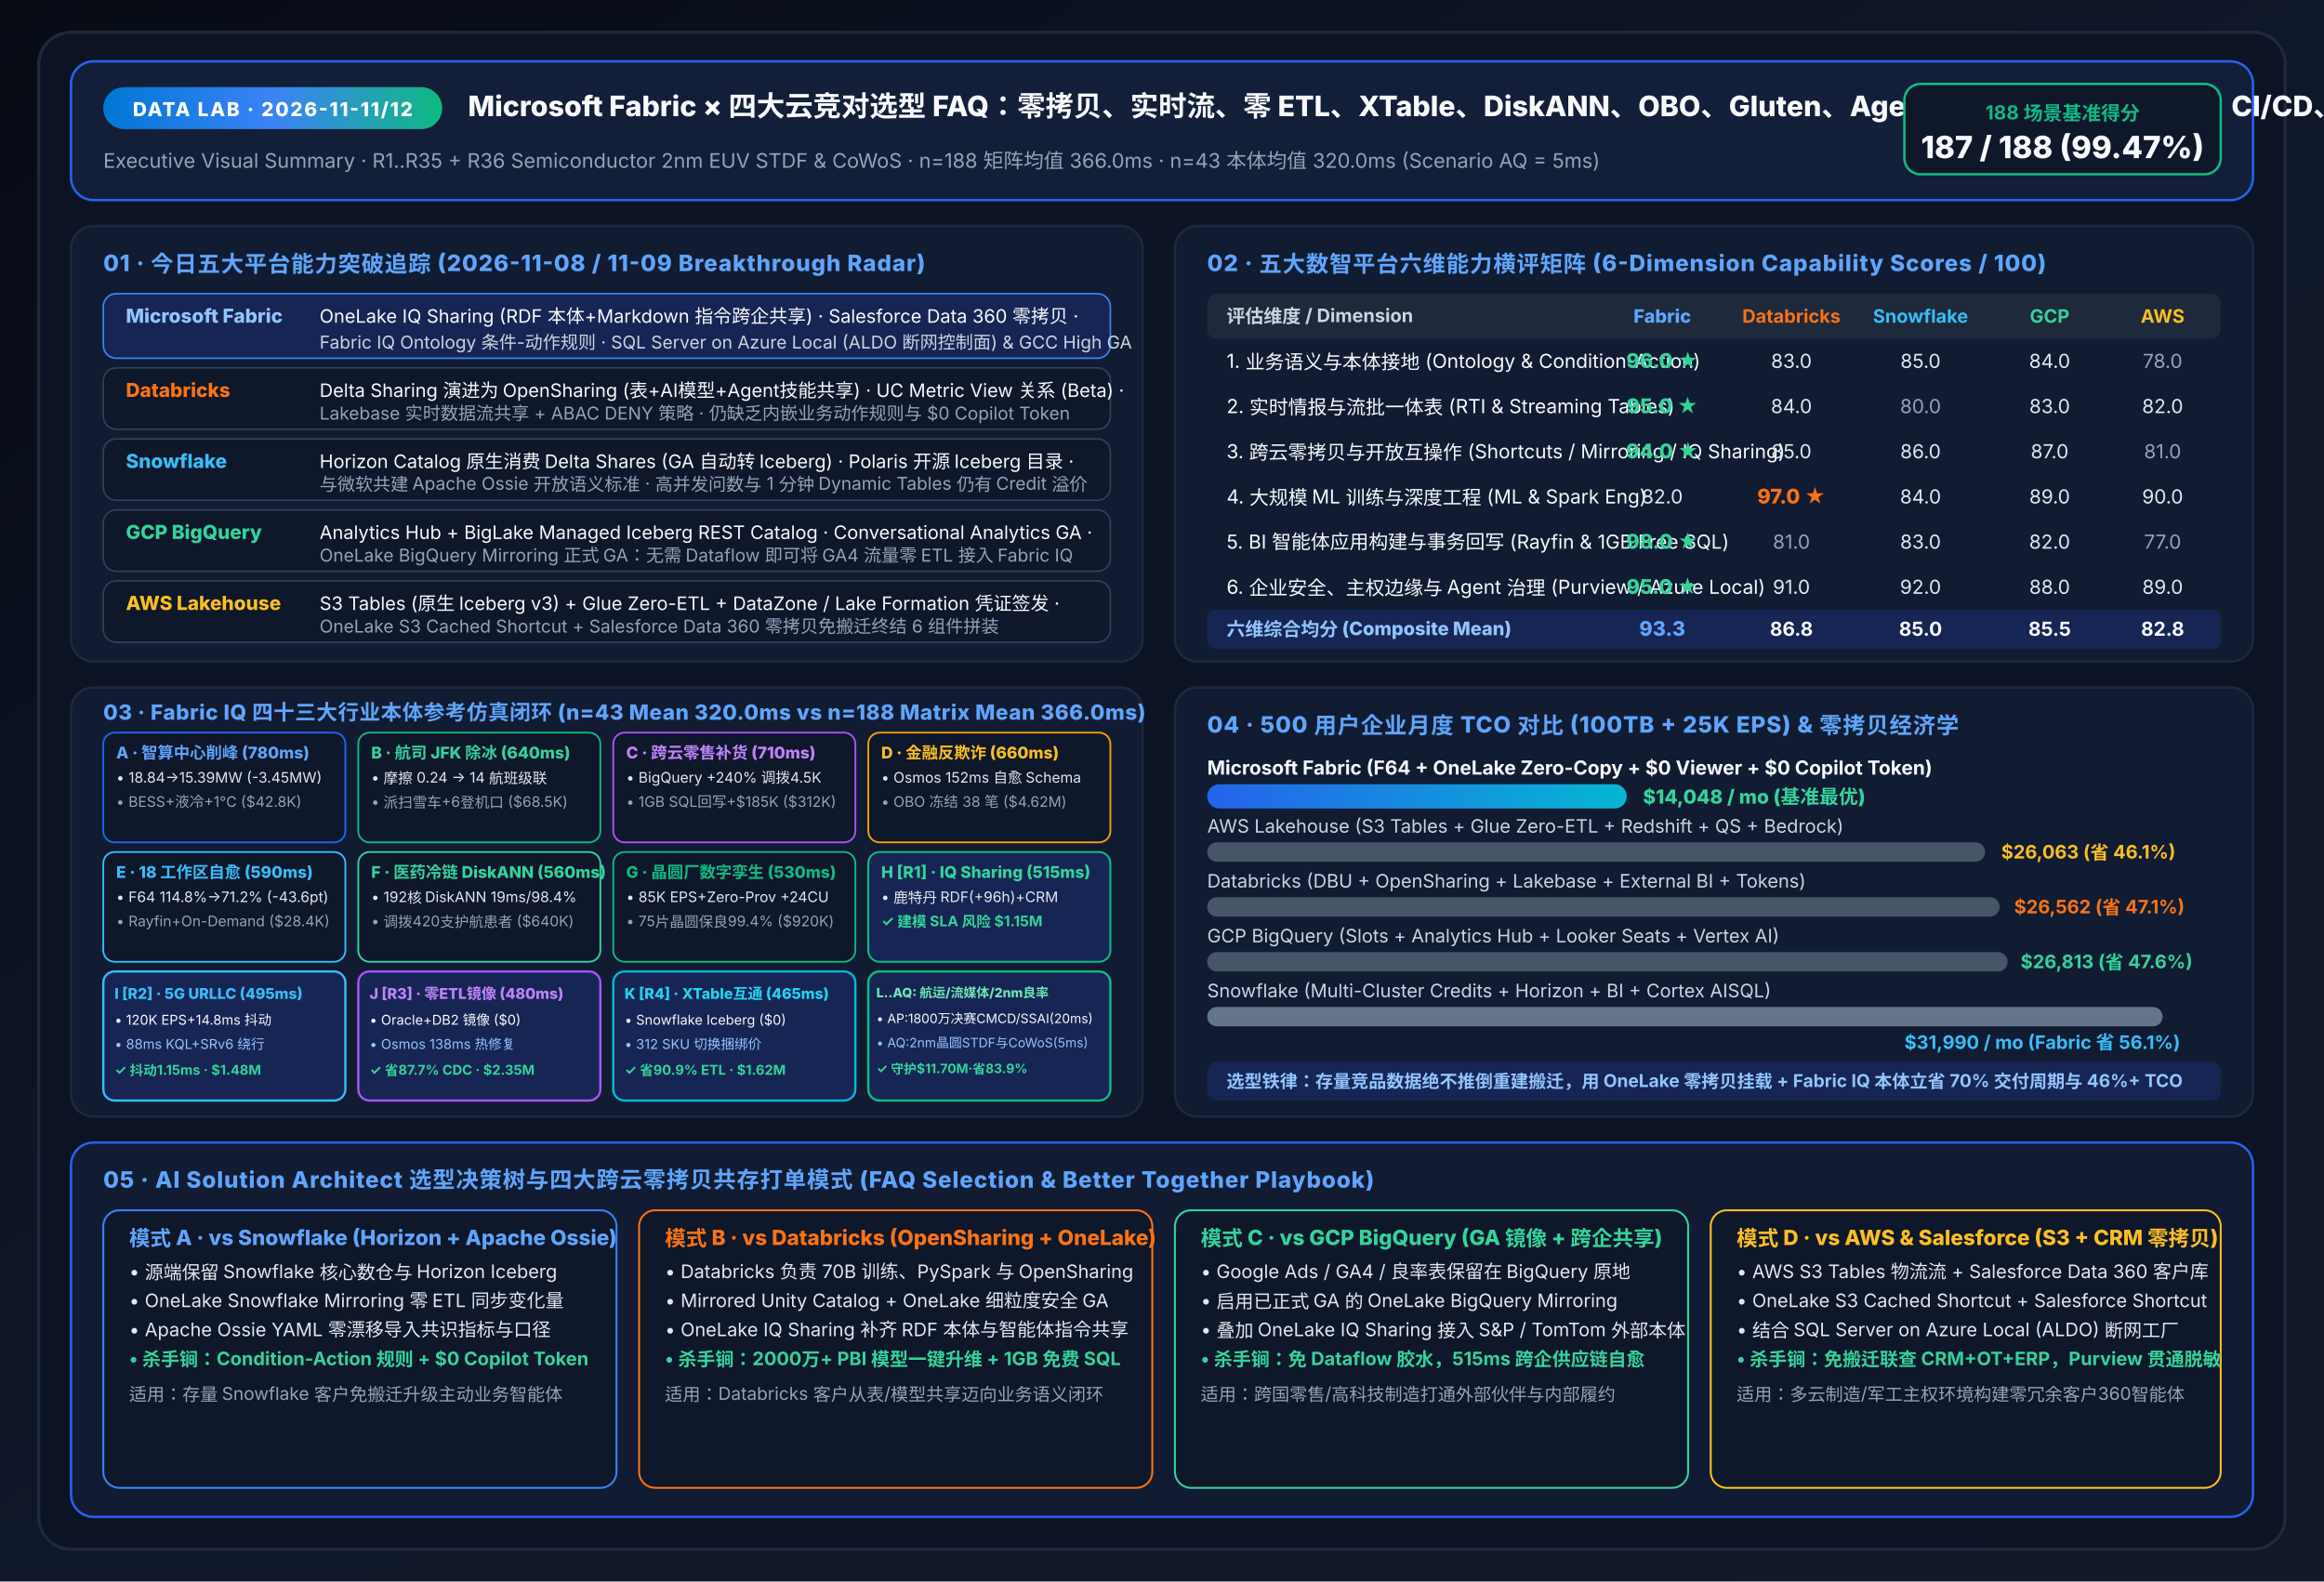
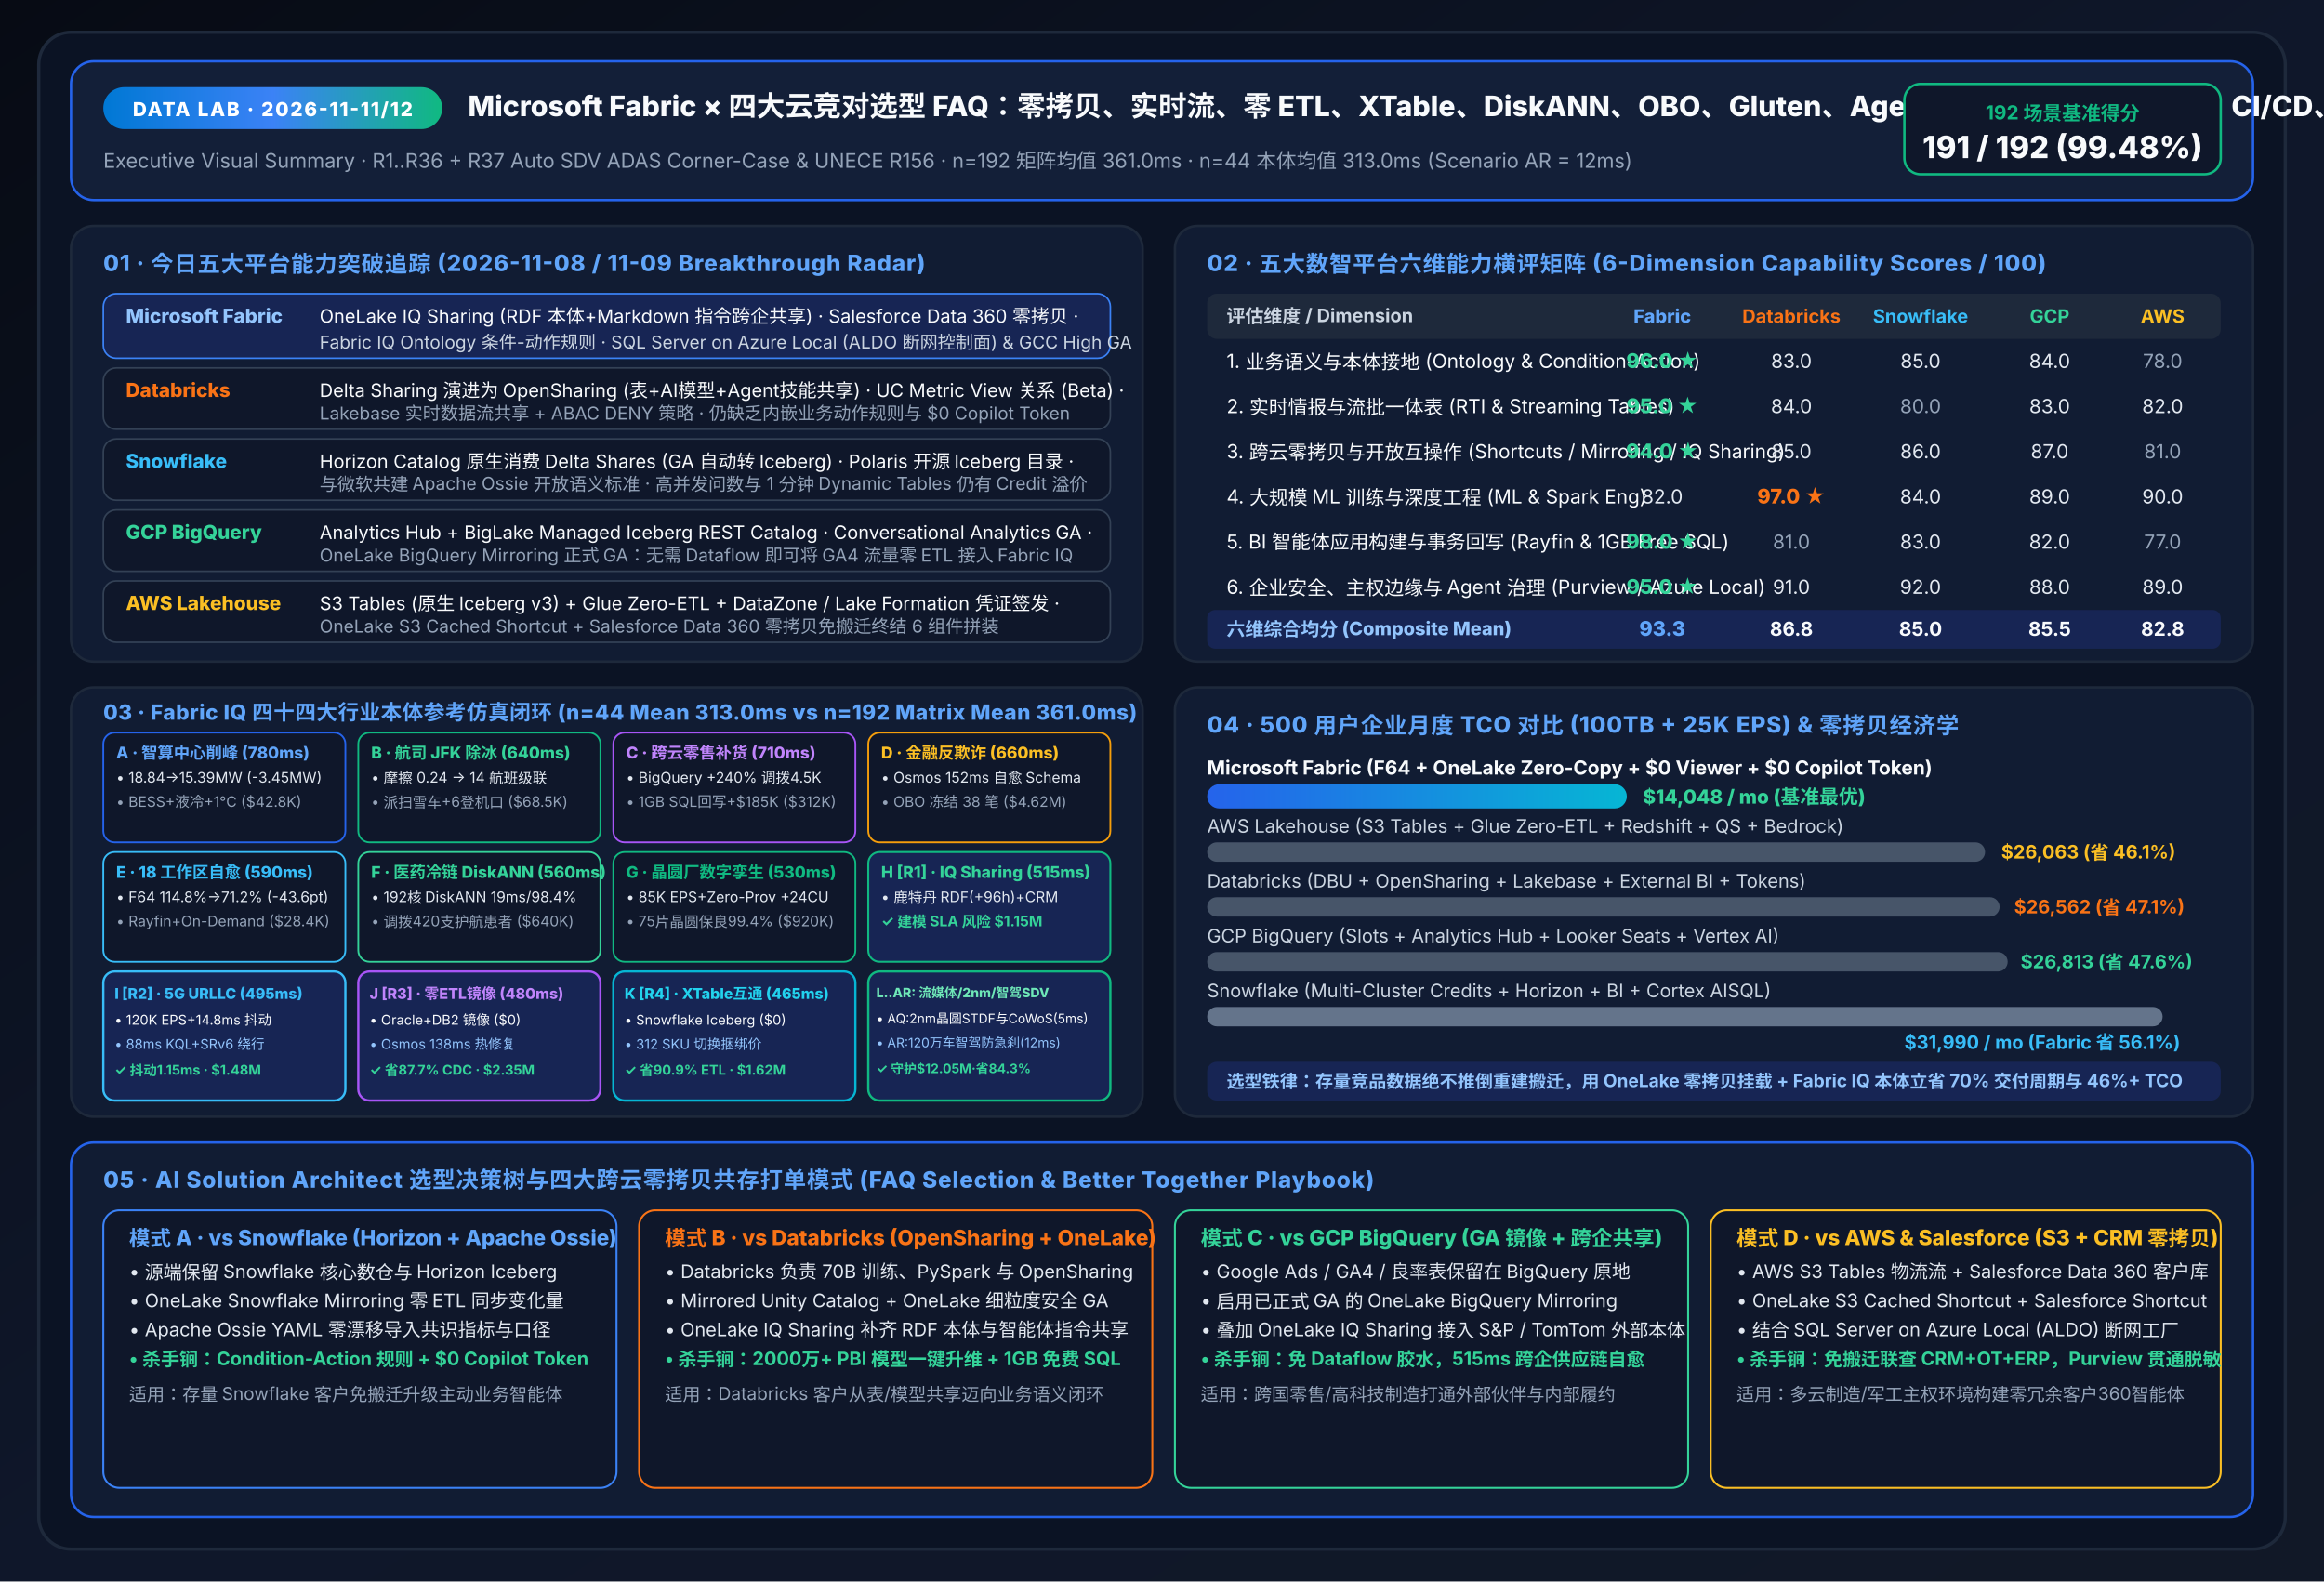
<svg xmlns="http://www.w3.org/2000/svg" viewBox="0 0 1440 980" width="1440" height="980" font-family="-apple-system, BlinkMacSystemFont, 'Segoe UI', 'PingFang SC', 'Microsoft YaHei', sans-serif">
  <defs>
    <linearGradient id="bgGrad" x1="0%" y1="0%" x2="100%" y2="100%">
      <stop offset="0%" stop-color="#070B14" />
      <stop offset="50%" stop-color="#0F172A" />
      <stop offset="100%" stop-color="#111827" />
    </linearGradient>
    <linearGradient id="accentGrad" x1="0%" y1="0%" x2="100%" y2="0%">
      <stop offset="0%" stop-color="#0078D4" />
      <stop offset="50%" stop-color="#3B82F6" />
      <stop offset="100%" stop-color="#10B981" />
    </linearGradient>
    <linearGradient id="fabricBar" x1="0%" y1="0%" x2="100%" y2="0%">
      <stop offset="0%" stop-color="#2563EB" />
      <stop offset="100%" stop-color="#06B6D4" />
    </linearGradient>
  </defs>
  <rect width="1440" height="980" fill="url(#bgGrad)" />
  <rect x="24" y="20" width="1392" height="940" rx="20" fill="#0B1324" stroke="#1E293B" stroke-width="2" />
  <rect x="44" y="38" width="1352" height="86" rx="14" fill="#131F38" stroke="#2563EB" stroke-width="1.5" />
  <rect x="64" y="54" width="210" height="26" rx="13" fill="url(#accentGrad)" />
  <text x="169" y="72" fill="#FFFFFF" font-size="12" font-weight="800" text-anchor="middle" letter-spacing="1">DATA LAB · 2026-11-11/12</text>
-   <text x="290" y="72" fill="#F8FAFC" font-size="17.5" font-weight="800">Microsoft Fabric × 四大云竞对选型 FAQ：零拷贝、实时流、零 ETL、XTable、DiskANN、OBO、Gluten、Agents、Osmos、FinOps、CI/CD、零信任、BCDR、共享、V-Order、AI、孪生、迁移、目录、图、Activator、医疗、ESG、零售、金融、时空、FLAML、OTel、MDM、SAP、游戏、航发、农业、航运、流媒体与半导体一图流</text>
-   <text x="64" y="104" fill="#94A3B8" font-size="12.5">Executive Visual Summary · R1..R35 + R36 Semiconductor 2nm EUV STDF &amp; CoWoS · n=188 矩阵均值 366.0ms · n=43 本体均值 320.0ms (Scenario AQ = 5ms)</text>
+   <text x="290" y="72" fill="#F8FAFC" font-size="17.5" font-weight="800">Microsoft Fabric × 四大云竞对选型 FAQ：零拷贝、实时流、零 ETL、XTable、DiskANN、OBO、Gluten、Agents、Osmos、FinOps、CI/CD、零信任、BCDR、共享、V-Order、AI、孪生、迁移、目录、图、Activator、医疗、ESG、零售、金融、时空、FLAML、OTel、MDM、SAP、游戏、航发、农业、航运、流媒体、半导体与智驾一图流</text>
+   <text x="64" y="104" fill="#94A3B8" font-size="12.5">Executive Visual Summary · R1..R36 + R37 Auto SDV ADAS Corner-Case &amp; UNECE R156 · n=192 矩阵均值 361.0ms · n=44 本体均值 313.0ms (Scenario AR = 12ms)</text>
  <rect x="1180" y="52" width="196" height="56" rx="10" fill="#0F172A" stroke="#10B981" stroke-width="1.5" />
-   <text x="1278" y="74" fill="#10B981" font-size="12" font-weight="700" text-anchor="middle">188 场景基准得分</text>
-   <text x="1278" y="98" fill="#F8FAFC" font-size="19" font-weight="800" text-anchor="middle">187 / 188 (99.47%)</text>
+   <text x="1278" y="74" fill="#10B981" font-size="12" font-weight="700" text-anchor="middle">192 场景基准得分</text>
+   <text x="1278" y="98" fill="#F8FAFC" font-size="19" font-weight="800" text-anchor="middle">191 / 192 (99.48%)</text>
  <rect x="44" y="140" width="664" height="270" rx="14" fill="#111C33" stroke="#1E293B" stroke-width="1.5" />
  <text x="64" y="168" fill="#60A5FA" font-size="14" font-weight="800" letter-spacing="0.5">01 · 今日五大平台能力突破追踪 (2026-11-08 / 11-09 Breakthrough Radar)</text>
  <rect x="64" y="182" width="624" height="40" rx="8" fill="#172554" stroke="#3B82F6" stroke-width="1" />
  <text x="78" y="200" fill="#93C5FD" font-size="12" font-weight="800">Microsoft Fabric</text>
  <text x="198" y="200" fill="#F8FAFC" font-size="11.5">OneLake IQ Sharing (RDF 本体+Markdown 指令跨企共享) · Salesforce Data 360 零拷贝 ·</text>
  <text x="198" y="216" fill="#CBD5E1" font-size="11">Fabric IQ Ontology 条件-动作规则 · SQL Server on Azure Local (ALDO 断网控制面) &amp; GCC High GA</text>
  <rect x="64" y="228" width="624" height="38" rx="8" fill="#0F172A" stroke="#334155" stroke-width="1" />
  <text x="78" y="246" fill="#F97316" font-size="12" font-weight="800">Databricks</text>
  <text x="198" y="246" fill="#F8FAFC" font-size="11.5">Delta Sharing 演进为 OpenSharing (表+AI模型+Agent技能共享) · UC Metric View 关系 (Beta) ·</text>
  <text x="198" y="260" fill="#94A3B8" font-size="11">Lakebase 实时数据流共享 + ABAC DENY 策略 · 仍缺乏内嵌业务动作规则与 $0 Copilot Token</text>
  <rect x="64" y="272" width="624" height="38" rx="8" fill="#0F172A" stroke="#334155" stroke-width="1" />
  <text x="78" y="290" fill="#38BDF8" font-size="12" font-weight="800">Snowflake</text>
  <text x="198" y="290" fill="#F8FAFC" font-size="11.5">Horizon Catalog 原生消费 Delta Shares (GA 自动转 Iceberg) · Polaris 开源 Iceberg 目录 ·</text>
  <text x="198" y="304" fill="#94A3B8" font-size="11">与微软共建 Apache Ossie 开放语义标准 · 高并发问数与 1 分钟 Dynamic Tables 仍有 Credit 溢价</text>
  <rect x="64" y="316" width="624" height="38" rx="8" fill="#0F172A" stroke="#334155" stroke-width="1" />
  <text x="78" y="334" fill="#34D399" font-size="12" font-weight="800">GCP BigQuery</text>
  <text x="198" y="334" fill="#F8FAFC" font-size="11.5">Analytics Hub + BigLake Managed Iceberg REST Catalog · Conversational Analytics GA ·</text>
  <text x="198" y="348" fill="#94A3B8" font-size="11">OneLake BigQuery Mirroring 正式 GA：无需 Dataflow 即可将 GA4 流量零 ETL 接入 Fabric IQ</text>
  <rect x="64" y="360" width="624" height="38" rx="8" fill="#0F172A" stroke="#334155" stroke-width="1" />
  <text x="78" y="378" fill="#FBBF24" font-size="12" font-weight="800">AWS Lakehouse</text>
  <text x="198" y="378" fill="#F8FAFC" font-size="11.5">S3 Tables (原生 Iceberg v3) + Glue Zero-ETL + DataZone / Lake Formation 凭证签发 ·</text>
  <text x="198" y="392" fill="#94A3B8" font-size="11">OneLake S3 Cached Shortcut + Salesforce Data 360 零拷贝免搬迁终结 6 组件拼装</text>
  <rect x="728" y="140" width="668" height="270" rx="14" fill="#111C33" stroke="#1E293B" stroke-width="1.5" />
  <text x="748" y="168" fill="#60A5FA" font-size="14" font-weight="800" letter-spacing="0.5">02 · 五大数智平台六维能力横评矩阵 (6-Dimension Capability Scores / 100)</text>
  <rect x="748" y="182" width="628" height="28" rx="6" fill="#1E293B" />
  <text x="760" y="200" fill="#CBD5E1" font-size="11.5" font-weight="700">评估维度 / Dimension</text>
  <text x="1030" y="200" fill="#60A5FA" font-size="11.5" font-weight="800" text-anchor="middle">Fabric</text>
  <text x="1110" y="200" fill="#F97316" font-size="11.5" font-weight="700" text-anchor="middle">Databricks</text>
  <text x="1190" y="200" fill="#38BDF8" font-size="11.5" font-weight="700" text-anchor="middle">Snowflake</text>
  <text x="1270" y="200" fill="#34D399" font-size="11.5" font-weight="700" text-anchor="middle">GCP</text>
  <text x="1340" y="200" fill="#FBBF24" font-size="11.5" font-weight="700" text-anchor="middle">AWS</text>
  <text x="760" y="228" fill="#F8FAFC" font-size="12">1. 业务语义与本体接地 (Ontology &amp; Condition-Action)</text>
  <text x="1030" y="228" fill="#34D399" font-size="12.5" font-weight="800" text-anchor="middle">96.0 ★</text>
  <text x="1110" y="228" fill="#E2E8F0" font-size="12" text-anchor="middle">83.0</text>
  <text x="1190" y="228" fill="#E2E8F0" font-size="12" text-anchor="middle">85.0</text>
  <text x="1270" y="228" fill="#E2E8F0" font-size="12" text-anchor="middle">84.0</text>
  <text x="1340" y="228" fill="#94A3B8" font-size="12" text-anchor="middle">78.0</text>
  <text x="760" y="256" fill="#F8FAFC" font-size="12">2. 实时情报与流批一体表 (RTI &amp; Streaming Tables)</text>
  <text x="1030" y="256" fill="#34D399" font-size="12.5" font-weight="800" text-anchor="middle">95.0 ★</text>
  <text x="1110" y="256" fill="#E2E8F0" font-size="12" text-anchor="middle">84.0</text>
  <text x="1190" y="256" fill="#94A3B8" font-size="12" text-anchor="middle">80.0</text>
  <text x="1270" y="256" fill="#E2E8F0" font-size="12" text-anchor="middle">83.0</text>
  <text x="1340" y="256" fill="#E2E8F0" font-size="12" text-anchor="middle">82.0</text>
  <text x="760" y="284" fill="#F8FAFC" font-size="12">3. 跨云零拷贝与开放互操作 (Shortcuts / Mirroring / IQ Sharing)</text>
  <text x="1030" y="284" fill="#34D399" font-size="12.5" font-weight="800" text-anchor="middle">94.0 ★</text>
  <text x="1110" y="284" fill="#E2E8F0" font-size="12" text-anchor="middle">85.0</text>
  <text x="1190" y="284" fill="#E2E8F0" font-size="12" text-anchor="middle">86.0</text>
  <text x="1270" y="284" fill="#E2E8F0" font-size="12" text-anchor="middle">87.0</text>
  <text x="1340" y="284" fill="#94A3B8" font-size="12" text-anchor="middle">81.0</text>
  <text x="760" y="312" fill="#F8FAFC" font-size="12">4. 大规模 ML 训练与深度工程 (ML &amp; Spark Eng)</text>
  <text x="1030" y="312" fill="#E2E8F0" font-size="12" text-anchor="middle">82.0</text>
  <text x="1110" y="312" fill="#F97316" font-size="12.5" font-weight="800" text-anchor="middle">97.0 ★</text>
  <text x="1190" y="312" fill="#E2E8F0" font-size="12" text-anchor="middle">84.0</text>
  <text x="1270" y="312" fill="#E2E8F0" font-size="12" text-anchor="middle">89.0</text>
  <text x="1340" y="312" fill="#E2E8F0" font-size="12" text-anchor="middle">90.0</text>
  <text x="760" y="340" fill="#F8FAFC" font-size="12">5. BI 智能体应用构建与事务回写 (Rayfin &amp; 1GB Free SQL)</text>
  <text x="1030" y="340" fill="#34D399" font-size="12.5" font-weight="800" text-anchor="middle">98.0 ★</text>
  <text x="1110" y="340" fill="#94A3B8" font-size="12" text-anchor="middle">81.0</text>
  <text x="1190" y="340" fill="#E2E8F0" font-size="12" text-anchor="middle">83.0</text>
  <text x="1270" y="340" fill="#E2E8F0" font-size="12" text-anchor="middle">82.0</text>
  <text x="1340" y="340" fill="#94A3B8" font-size="12" text-anchor="middle">77.0</text>
  <text x="760" y="368" fill="#F8FAFC" font-size="12">6. 企业安全、主权边缘与 Agent 治理 (Purview / Azure Local)</text>
  <text x="1030" y="368" fill="#34D399" font-size="12.5" font-weight="800" text-anchor="middle">95.0 ★</text>
  <text x="1110" y="368" fill="#E2E8F0" font-size="12" text-anchor="middle">91.0</text>
  <text x="1190" y="368" fill="#E2E8F0" font-size="12" text-anchor="middle">92.0</text>
  <text x="1270" y="368" fill="#E2E8F0" font-size="12" text-anchor="middle">88.0</text>
  <text x="1340" y="368" fill="#E2E8F0" font-size="12" text-anchor="middle">89.0</text>
  <rect x="748" y="378" width="628" height="24" rx="5" fill="#172554" />
  <text x="760" y="394" fill="#93C5FD" font-size="11.5" font-weight="800">六维综合均分 (Composite Mean)</text>
  <text x="1030" y="394" fill="#60A5FA" font-size="12.5" font-weight="800" text-anchor="middle">93.3</text>
  <text x="1110" y="394" fill="#F8FAFC" font-size="12" font-weight="700" text-anchor="middle">86.8</text>
  <text x="1190" y="394" fill="#F8FAFC" font-size="12" font-weight="700" text-anchor="middle">85.0</text>
  <text x="1270" y="394" fill="#F8FAFC" font-size="12" font-weight="700" text-anchor="middle">85.5</text>
  <text x="1340" y="394" fill="#F8FAFC" font-size="12" font-weight="700" text-anchor="middle">82.8</text>
  <rect x="44" y="426" width="664" height="266" rx="14" fill="#111C33" stroke="#1E293B" stroke-width="1.5" />
-   <text x="64" y="446" fill="#60A5FA" font-size="13" font-weight="800" letter-spacing="0.3">03 · Fabric IQ 四十三大行业本体参考仿真闭环 (n=43 Mean 320.0ms vs n=188 Matrix Mean 366.0ms)</text>
+   <text x="64" y="446" fill="#60A5FA" font-size="13" font-weight="800" letter-spacing="0.3">03 · Fabric IQ 四十四大行业本体参考仿真闭环 (n=44 Mean 313.0ms vs n=192 Matrix Mean 361.0ms)</text>
  <rect x="64" y="454" width="150" height="68" rx="7" fill="#0F172A" stroke="#2563EB" stroke-width="1.1" />
  <text x="72" y="470" fill="#60A5FA" font-size="10" font-weight="800">A · 智算中心削峰 (780ms)</text>
  <text x="72" y="485" fill="#E2E8F0" font-size="9">• 18.84→15.39MW (-3.45MW)</text>
  <text x="72" y="500" fill="#94A3B8" font-size="9">• BESS+液冷+1°C ($42.8K)</text>
  <rect x="222" y="454" width="150" height="68" rx="7" fill="#0F172A" stroke="#10B981" stroke-width="1.1" />
  <text x="230" y="470" fill="#34D399" font-size="10" font-weight="800">B · 航司 JFK 除冰 (640ms)</text>
  <text x="230" y="485" fill="#E2E8F0" font-size="9">• 摩擦 0.24 → 14 航班级联</text>
  <text x="230" y="500" fill="#94A3B8" font-size="9">• 派扫雪车+6登机口 ($68.5K)</text>
  <rect x="380" y="454" width="150" height="68" rx="7" fill="#0F172A" stroke="#A855F7" stroke-width="1.1" />
  <text x="388" y="470" fill="#C084FC" font-size="10" font-weight="800">C · 跨云零售补货 (710ms)</text>
  <text x="388" y="485" fill="#E2E8F0" font-size="9">• BigQuery +240% 调拨4.5K</text>
  <text x="388" y="500" fill="#94A3B8" font-size="9">• 1GB SQL回写+$185K ($312K)</text>
  <rect x="538" y="454" width="150" height="68" rx="7" fill="#0F172A" stroke="#F59E0B" stroke-width="1.1" />
  <text x="546" y="470" fill="#FBBF24" font-size="10" font-weight="800">D · 金融反欺诈 (660ms)</text>
  <text x="546" y="485" fill="#E2E8F0" font-size="9">• Osmos 152ms 自愈 Schema</text>
  <text x="546" y="500" fill="#94A3B8" font-size="9">• OBO 冻结 38 笔 ($4.62M)</text>
  <rect x="64" y="528" width="150" height="68" rx="7" fill="#0F172A" stroke="#38BDF8" stroke-width="1.1" />
  <text x="72" y="544" fill="#38BDF8" font-size="10" font-weight="800">E · 18 工作区自愈 (590ms)</text>
  <text x="72" y="559" fill="#E2E8F0" font-size="9">• F64 114.8%→71.2% (-43.6pt)</text>
  <text x="72" y="574" fill="#94A3B8" font-size="9">• Rayfin+On-Demand ($28.4K)</text>
  <rect x="222" y="528" width="150" height="68" rx="7" fill="#0F172A" stroke="#34D399" stroke-width="1.1" />
  <text x="230" y="544" fill="#34D399" font-size="10" font-weight="800">F · 医药冷链 DiskANN (560ms)</text>
  <text x="230" y="559" fill="#E2E8F0" font-size="9">• 192核 DiskANN 19ms/98.4%</text>
  <text x="230" y="574" fill="#94A3B8" font-size="9">• 调拨420支护航患者 ($640K)</text>
  <rect x="380" y="528" width="150" height="68" rx="7" fill="#0F172A" stroke="#10B981" stroke-width="1.1" />
  <text x="388" y="544" fill="#10B981" font-size="10" font-weight="800">G · 晶圆厂数字孪生 (530ms)</text>
  <text x="388" y="559" fill="#E2E8F0" font-size="9">• 85K EPS+Zero-Prov +24CU</text>
  <text x="388" y="574" fill="#94A3B8" font-size="9">• 75片晶圆保良99.4% ($920K)</text>
  <rect x="538" y="528" width="150" height="68" rx="7" fill="#172554" stroke="#10B981" stroke-width="1.2" />
  <text x="546" y="544" fill="#34D399" font-size="10" font-weight="800">H [R1] · IQ Sharing (515ms)</text>
  <text x="546" y="559" fill="#E2E8F0" font-size="9">• 鹿特丹 RDF(+96h)+CRM</text>
  <text x="546" y="574" fill="#34D399" font-size="9" font-weight="700">✓ 建模 SLA 风险 $1.15M</text>
  <rect x="64" y="602" width="150" height="80" rx="7" fill="#172554" stroke="#38BDF8" stroke-width="1.4" />
  <text x="71" y="619" fill="#38BDF8" font-size="9.2" font-weight="800">I [R2] · 5G URLLC (495ms)</text>
  <text x="71" y="635" fill="#F8FAFC" font-size="8.4">• 120K EPS+14.8ms 抖动</text>
  <text x="71" y="650" fill="#93C5FD" font-size="8.4">• 88ms KQL+SRv6 绕行</text>
  <text x="71" y="666" fill="#34D399" font-size="8.4" font-weight="700">✓ 抖动1.15ms · $1.48M</text>
  <rect x="222" y="602" width="150" height="80" rx="7" fill="#172554" stroke="#A855F7" stroke-width="1.4" />
  <text x="229" y="619" fill="#C084FC" font-size="9.2" font-weight="800">J [R3] · 零ETL镜像 (480ms)</text>
  <text x="229" y="635" fill="#F8FAFC" font-size="8.4">• Oracle+DB2 镜像 ($0)</text>
  <text x="229" y="650" fill="#93C5FD" font-size="8.4">• Osmos 138ms 热修复</text>
  <text x="229" y="666" fill="#34D399" font-size="8.4" font-weight="700">✓ 省87.7% CDC · $2.35M</text>
  <rect x="380" y="602" width="150" height="80" rx="7" fill="#172554" stroke="#06B6D4" stroke-width="1.4" />
  <text x="387" y="619" fill="#22D3EE" font-size="9.2" font-weight="800">K [R4] · XTable互通 (465ms)</text>
  <text x="387" y="635" fill="#F8FAFC" font-size="8.4">• Snowflake Iceberg ($0)</text>
  <text x="387" y="650" fill="#93C5FD" font-size="8.4">• 312 SKU 切换捆绑价</text>
  <text x="387" y="666" fill="#34D399" font-size="8.4" font-weight="700">✓ 省90.9% ETL · $1.62M</text>
  <rect x="538" y="602" width="150" height="80" rx="7" fill="#172554" stroke="#10B981" stroke-width="1.4" />
-   <text x="543" y="618" fill="#6EE7B7" font-size="8.0" font-weight="800">L..AQ: 航运/流媒体/2nm良率</text>
-   <text x="543" y="634" fill="#F8FAFC" font-size="8.0">• AP:1800万决赛CMCD/SSAI(20ms)</text>
-   <text x="543" y="649" fill="#93C5FD" font-size="8.0">• AQ:2nm晶圆STDF与CoWoS(5ms)</text>
-   <text x="543" y="665" fill="#34D399" font-size="8.0" font-weight="700">✓ 守护$11.70M·省83.9%</text>
+   <text x="543" y="618" fill="#6EE7B7" font-size="8.0" font-weight="800">L..AR: 流媒体/2nm/智驾SDV</text>
+   <text x="543" y="634" fill="#F8FAFC" font-size="8.0">• AQ:2nm晶圆STDF与CoWoS(5ms)</text>
+   <text x="543" y="649" fill="#93C5FD" font-size="8.0">• AR:120万车智驾防急刹(12ms)</text>
+   <text x="543" y="665" fill="#34D399" font-size="8.0" font-weight="700">✓ 守护$12.05M·省84.3%</text>
  <rect x="728" y="426" width="668" height="266" rx="14" fill="#111C33" stroke="#1E293B" stroke-width="1.5" />
  <text x="748" y="454" fill="#60A5FA" font-size="14" font-weight="800" letter-spacing="0.5">04 · 500 用户企业月度 TCO 对比 (100TB + 25K EPS) &amp; 零拷贝经济学</text>
  <text x="748" y="480" fill="#F8FAFC" font-size="12" font-weight="700">Microsoft Fabric (F64 + OneLake Zero-Copy + $0 Viewer + $0 Copilot Token)</text>
  <rect x="748" y="486" width="260" height="15" rx="7.5" fill="url(#fabricBar)" />
  <text x="1018" y="498" fill="#34D399" font-size="12" font-weight="800">$14,048 / mo (基准最优)</text>
  <text x="748" y="516" fill="#CBD5E1" font-size="11.5">AWS Lakehouse (S3 Tables + Glue Zero-ETL + Redshift + QS + Bedrock)</text>
  <rect x="748" y="522" width="482" height="12" rx="6" fill="#475569" />
  <text x="1240" y="532" fill="#FBBF24" font-size="11.5" font-weight="700">$26,063 (省 46.1%)</text>
  <text x="748" y="550" fill="#CBD5E1" font-size="11.5">Databricks (DBU + OpenSharing + Lakebase + External BI + Tokens)</text>
  <rect x="748" y="556" width="491" height="12" rx="6" fill="#475569" />
  <text x="1248" y="566" fill="#F97316" font-size="11.5" font-weight="700">$26,562 (省 47.1%)</text>
  <text x="748" y="584" fill="#CBD5E1" font-size="11.5">GCP BigQuery (Slots + Analytics Hub + Looker Seats + Vertex AI)</text>
  <rect x="748" y="590" width="496" height="12" rx="6" fill="#475569" />
  <text x="1252" y="600" fill="#34D399" font-size="11.5" font-weight="700">$26,813 (省 47.6%)</text>
  <text x="748" y="618" fill="#CBD5E1" font-size="11.5">Snowflake (Multi-Cluster Credits + Horizon + BI + Cortex AISQL)</text>
  <rect x="748" y="624" width="592" height="12" rx="6" fill="#64748B" />
  <text x="1180" y="650" fill="#38BDF8" font-size="11.5" font-weight="700">$31,990 / mo (Fabric 省 56.1%)</text>
  <rect x="748" y="658" width="628" height="24" rx="6" fill="#172554" />
  <text x="760" y="674" fill="#93C5FD" font-size="11" font-weight="700">选型铁律：存量竞品数据绝不推倒重建搬迁，用 OneLake 零拷贝挂载 + Fabric IQ 本体立省 70% 交付周期与 46%+ TCO</text>
  <rect x="44" y="708" width="1352" height="232" rx="14" fill="#111C33" stroke="#2563EB" stroke-width="1.5" />
  <text x="64" y="736" fill="#60A5FA" font-size="14" font-weight="800" letter-spacing="0.5">05 · AI Solution Architect 选型决策树与四大跨云零拷贝共存打单模式 (FAQ Selection &amp; Better Together Playbook)</text>
  <rect x="64" y="750" width="318" height="172" rx="10" fill="#0F172A" stroke="#3B82F6" stroke-width="1.2" />
  <text x="80" y="772" fill="#60A5FA" font-size="13" font-weight="800">模式 A · vs Snowflake (Horizon + Apache Ossie)</text>
  <text x="80" y="792" fill="#E2E8F0" font-size="11.5">• 源端保留 Snowflake 核心数仓与 Horizon Iceberg</text>
  <text x="80" y="810" fill="#E2E8F0" font-size="11.5">• OneLake Snowflake Mirroring 零 ETL 同步变化量</text>
  <text x="80" y="828" fill="#E2E8F0" font-size="11.5">• Apache Ossie YAML 零漂移导入共识指标与口径</text>
  <text x="80" y="846" fill="#34D399" font-size="11.5" font-weight="700">• 杀手锏：Condition-Action 规则 + $0 Copilot Token</text>
  <text x="80" y="868" fill="#94A3B8" font-size="11">适用：存量 Snowflake 客户免搬迁升级主动业务智能体</text>
  <rect x="396" y="750" width="318" height="172" rx="10" fill="#0F172A" stroke="#F97316" stroke-width="1.2" />
  <text x="412" y="772" fill="#F97316" font-size="13" font-weight="800">模式 B · vs Databricks (OpenSharing + OneLake)</text>
  <text x="412" y="792" fill="#E2E8F0" font-size="11.5">• Databricks 负责 70B 训练、PySpark 与 OpenSharing</text>
  <text x="412" y="810" fill="#E2E8F0" font-size="11.5">• Mirrored Unity Catalog + OneLake 细粒度安全 GA</text>
  <text x="412" y="828" fill="#E2E8F0" font-size="11.5">• OneLake IQ Sharing 补齐 RDF 本体与智能体指令共享</text>
  <text x="412" y="846" fill="#34D399" font-size="11.5" font-weight="700">• 杀手锏：2000万+ PBI 模型一键升维 + 1GB 免费 SQL</text>
  <text x="412" y="868" fill="#94A3B8" font-size="11">适用：Databricks 客户从表/模型共享迈向业务语义闭环</text>
  <rect x="728" y="750" width="318" height="172" rx="10" fill="#0F172A" stroke="#34D399" stroke-width="1.2" />
  <text x="744" y="772" fill="#34D399" font-size="13" font-weight="800">模式 C · vs GCP BigQuery (GA 镜像 + 跨企共享)</text>
  <text x="744" y="792" fill="#E2E8F0" font-size="11.5">• Google Ads / GA4 / 良率表保留在 BigQuery 原地</text>
  <text x="744" y="810" fill="#E2E8F0" font-size="11.5">• 启用已正式 GA 的 OneLake BigQuery Mirroring</text>
  <text x="744" y="828" fill="#E2E8F0" font-size="11.5">• 叠加 OneLake IQ Sharing 接入 S&amp;P / TomTom 外部本体</text>
  <text x="744" y="846" fill="#34D399" font-size="11.5" font-weight="700">• 杀手锏：免 Dataflow 胶水，515ms 跨企供应链自愈</text>
  <text x="744" y="868" fill="#94A3B8" font-size="11">适用：跨国零售/高科技制造打通外部伙伴与内部履约</text>
  <rect x="1060" y="750" width="316" height="172" rx="10" fill="#0F172A" stroke="#FBBF24" stroke-width="1.2" />
  <text x="1076" y="772" fill="#FBBF24" font-size="13" font-weight="800">模式 D · vs AWS &amp; Salesforce (S3 + CRM 零拷贝)</text>
  <text x="1076" y="792" fill="#E2E8F0" font-size="11.5">• AWS S3 Tables 物流流 + Salesforce Data 360 客户库</text>
  <text x="1076" y="810" fill="#E2E8F0" font-size="11.5">• OneLake S3 Cached Shortcut + Salesforce Shortcut</text>
  <text x="1076" y="828" fill="#E2E8F0" font-size="11.5">• 结合 SQL Server on Azure Local (ALDO) 断网工厂</text>
  <text x="1076" y="846" fill="#34D399" font-size="11.5" font-weight="700">• 杀手锏：免搬迁联查 CRM+OT+ERP，Purview 贯通脱敏</text>
  <text x="1076" y="868" fill="#94A3B8" font-size="11">适用：多云制造/军工主权环境构建零冗余客户360智能体</text>
</svg>
